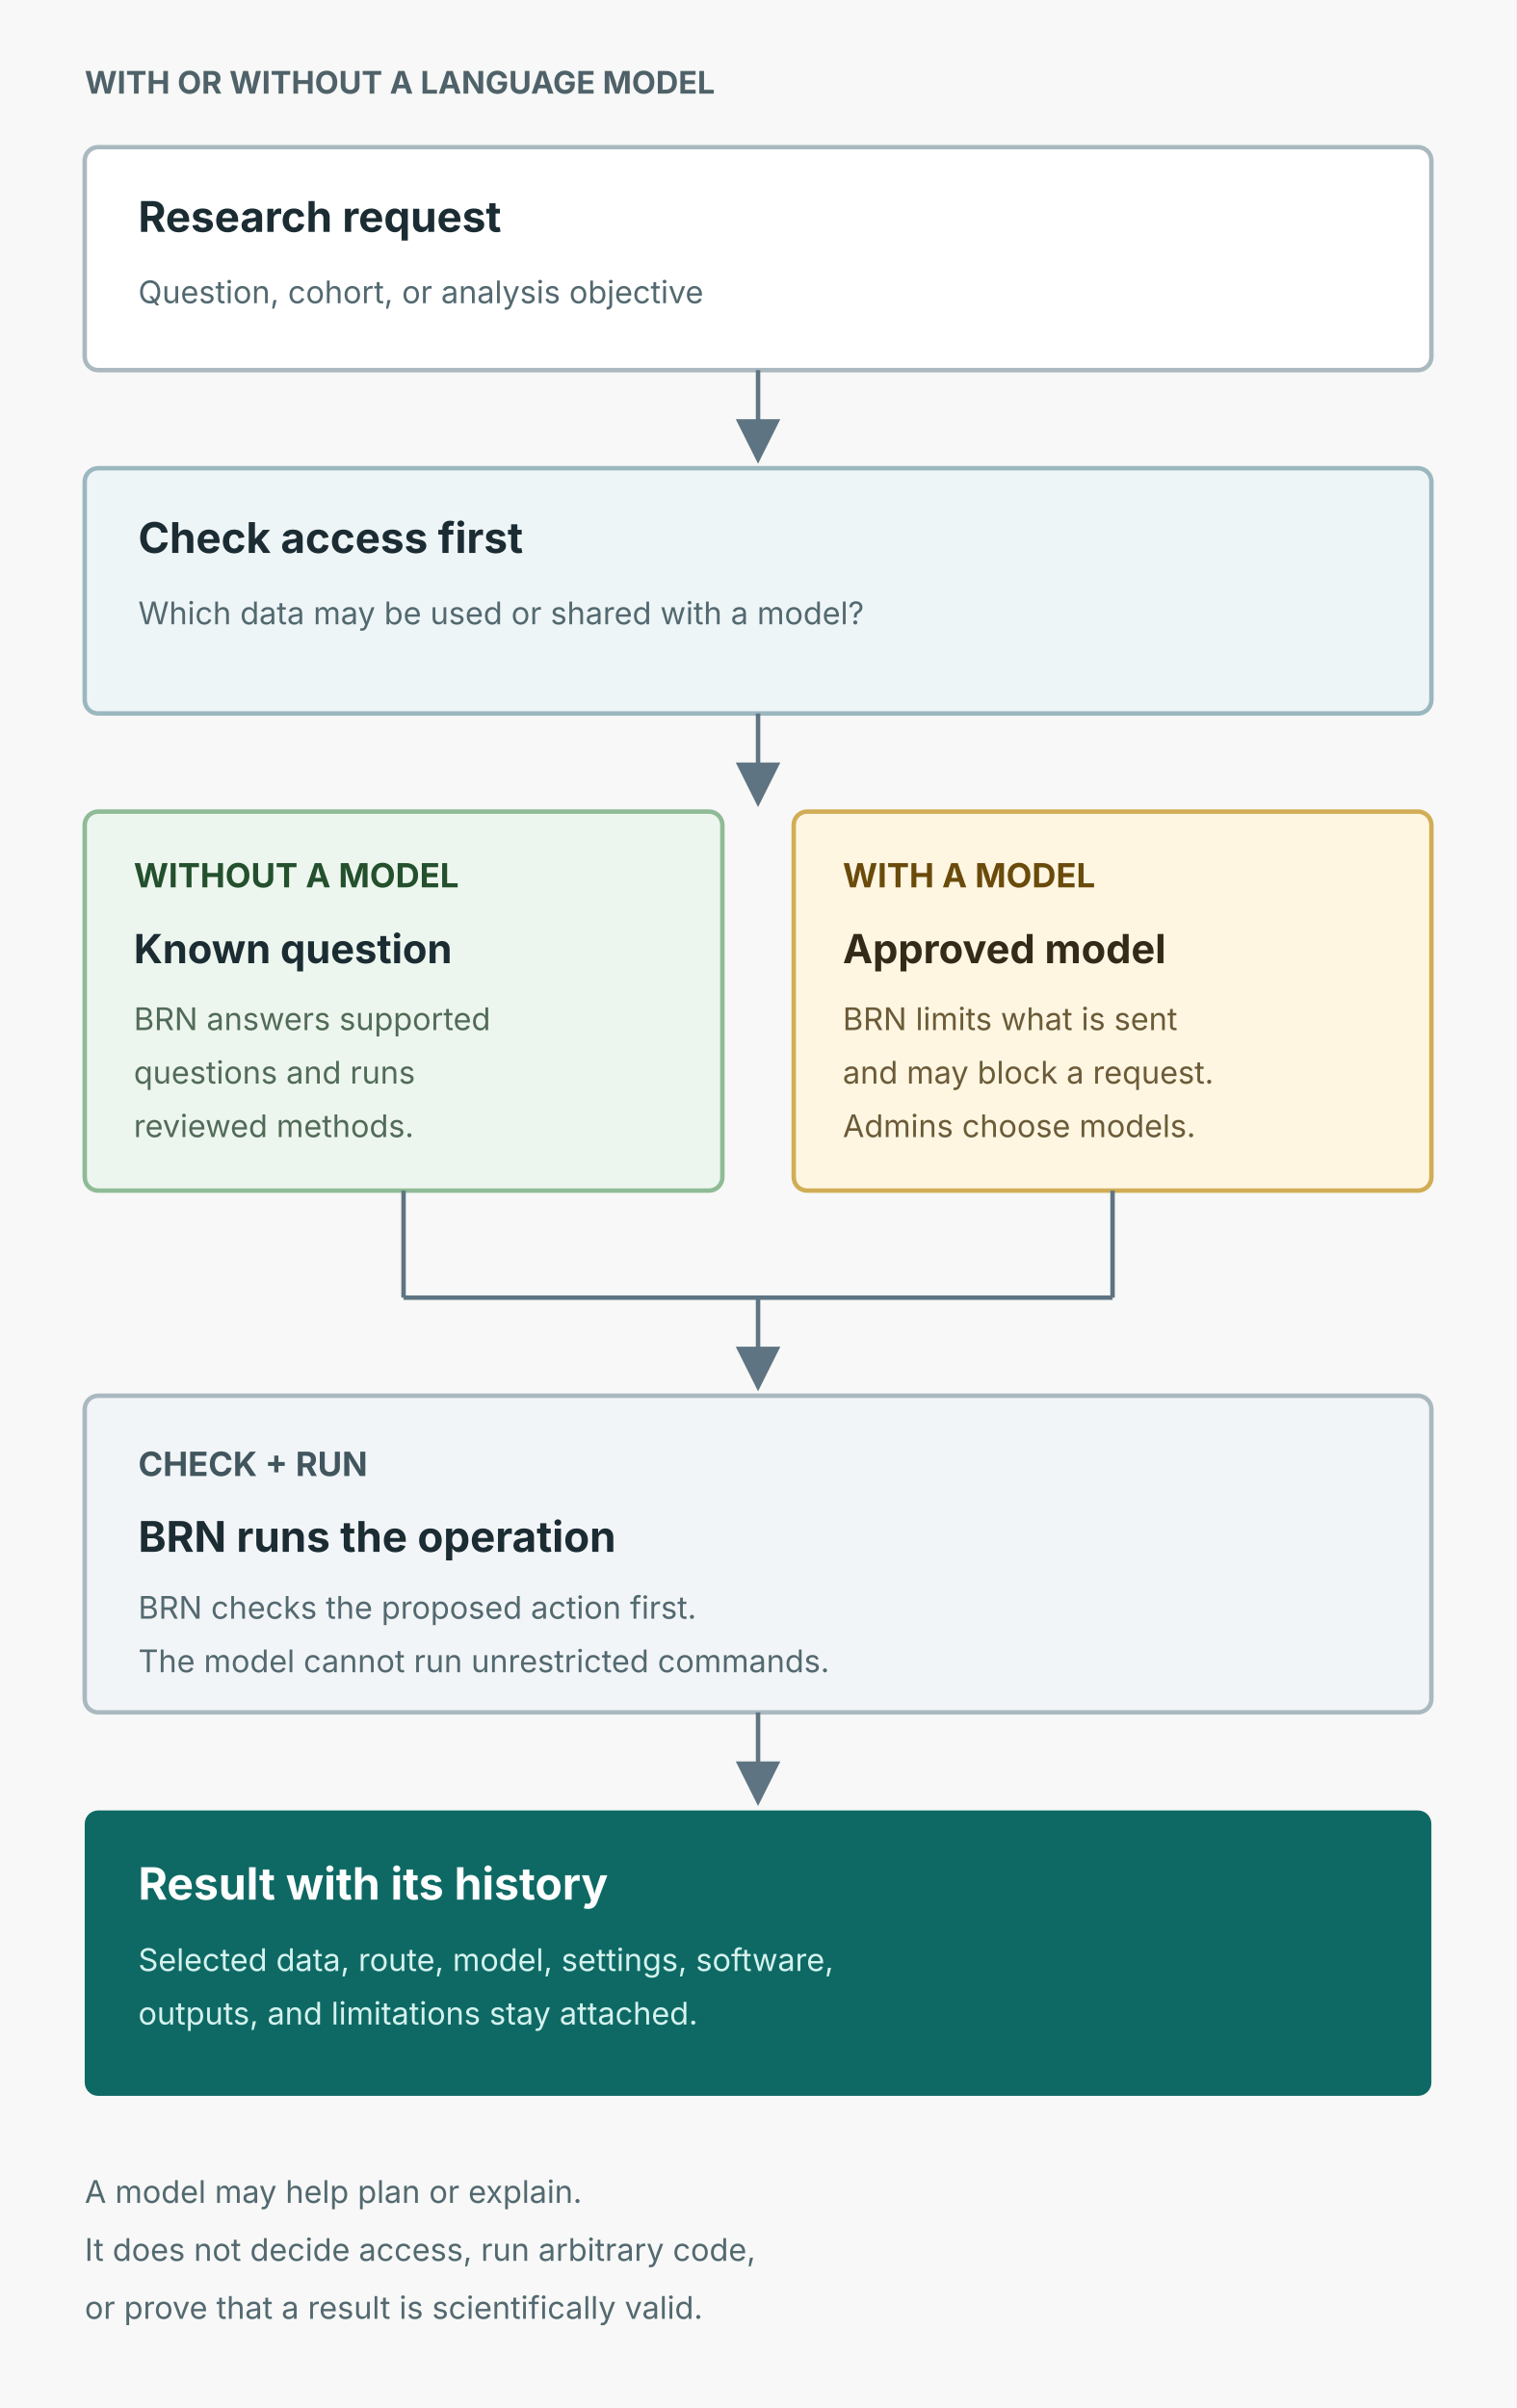
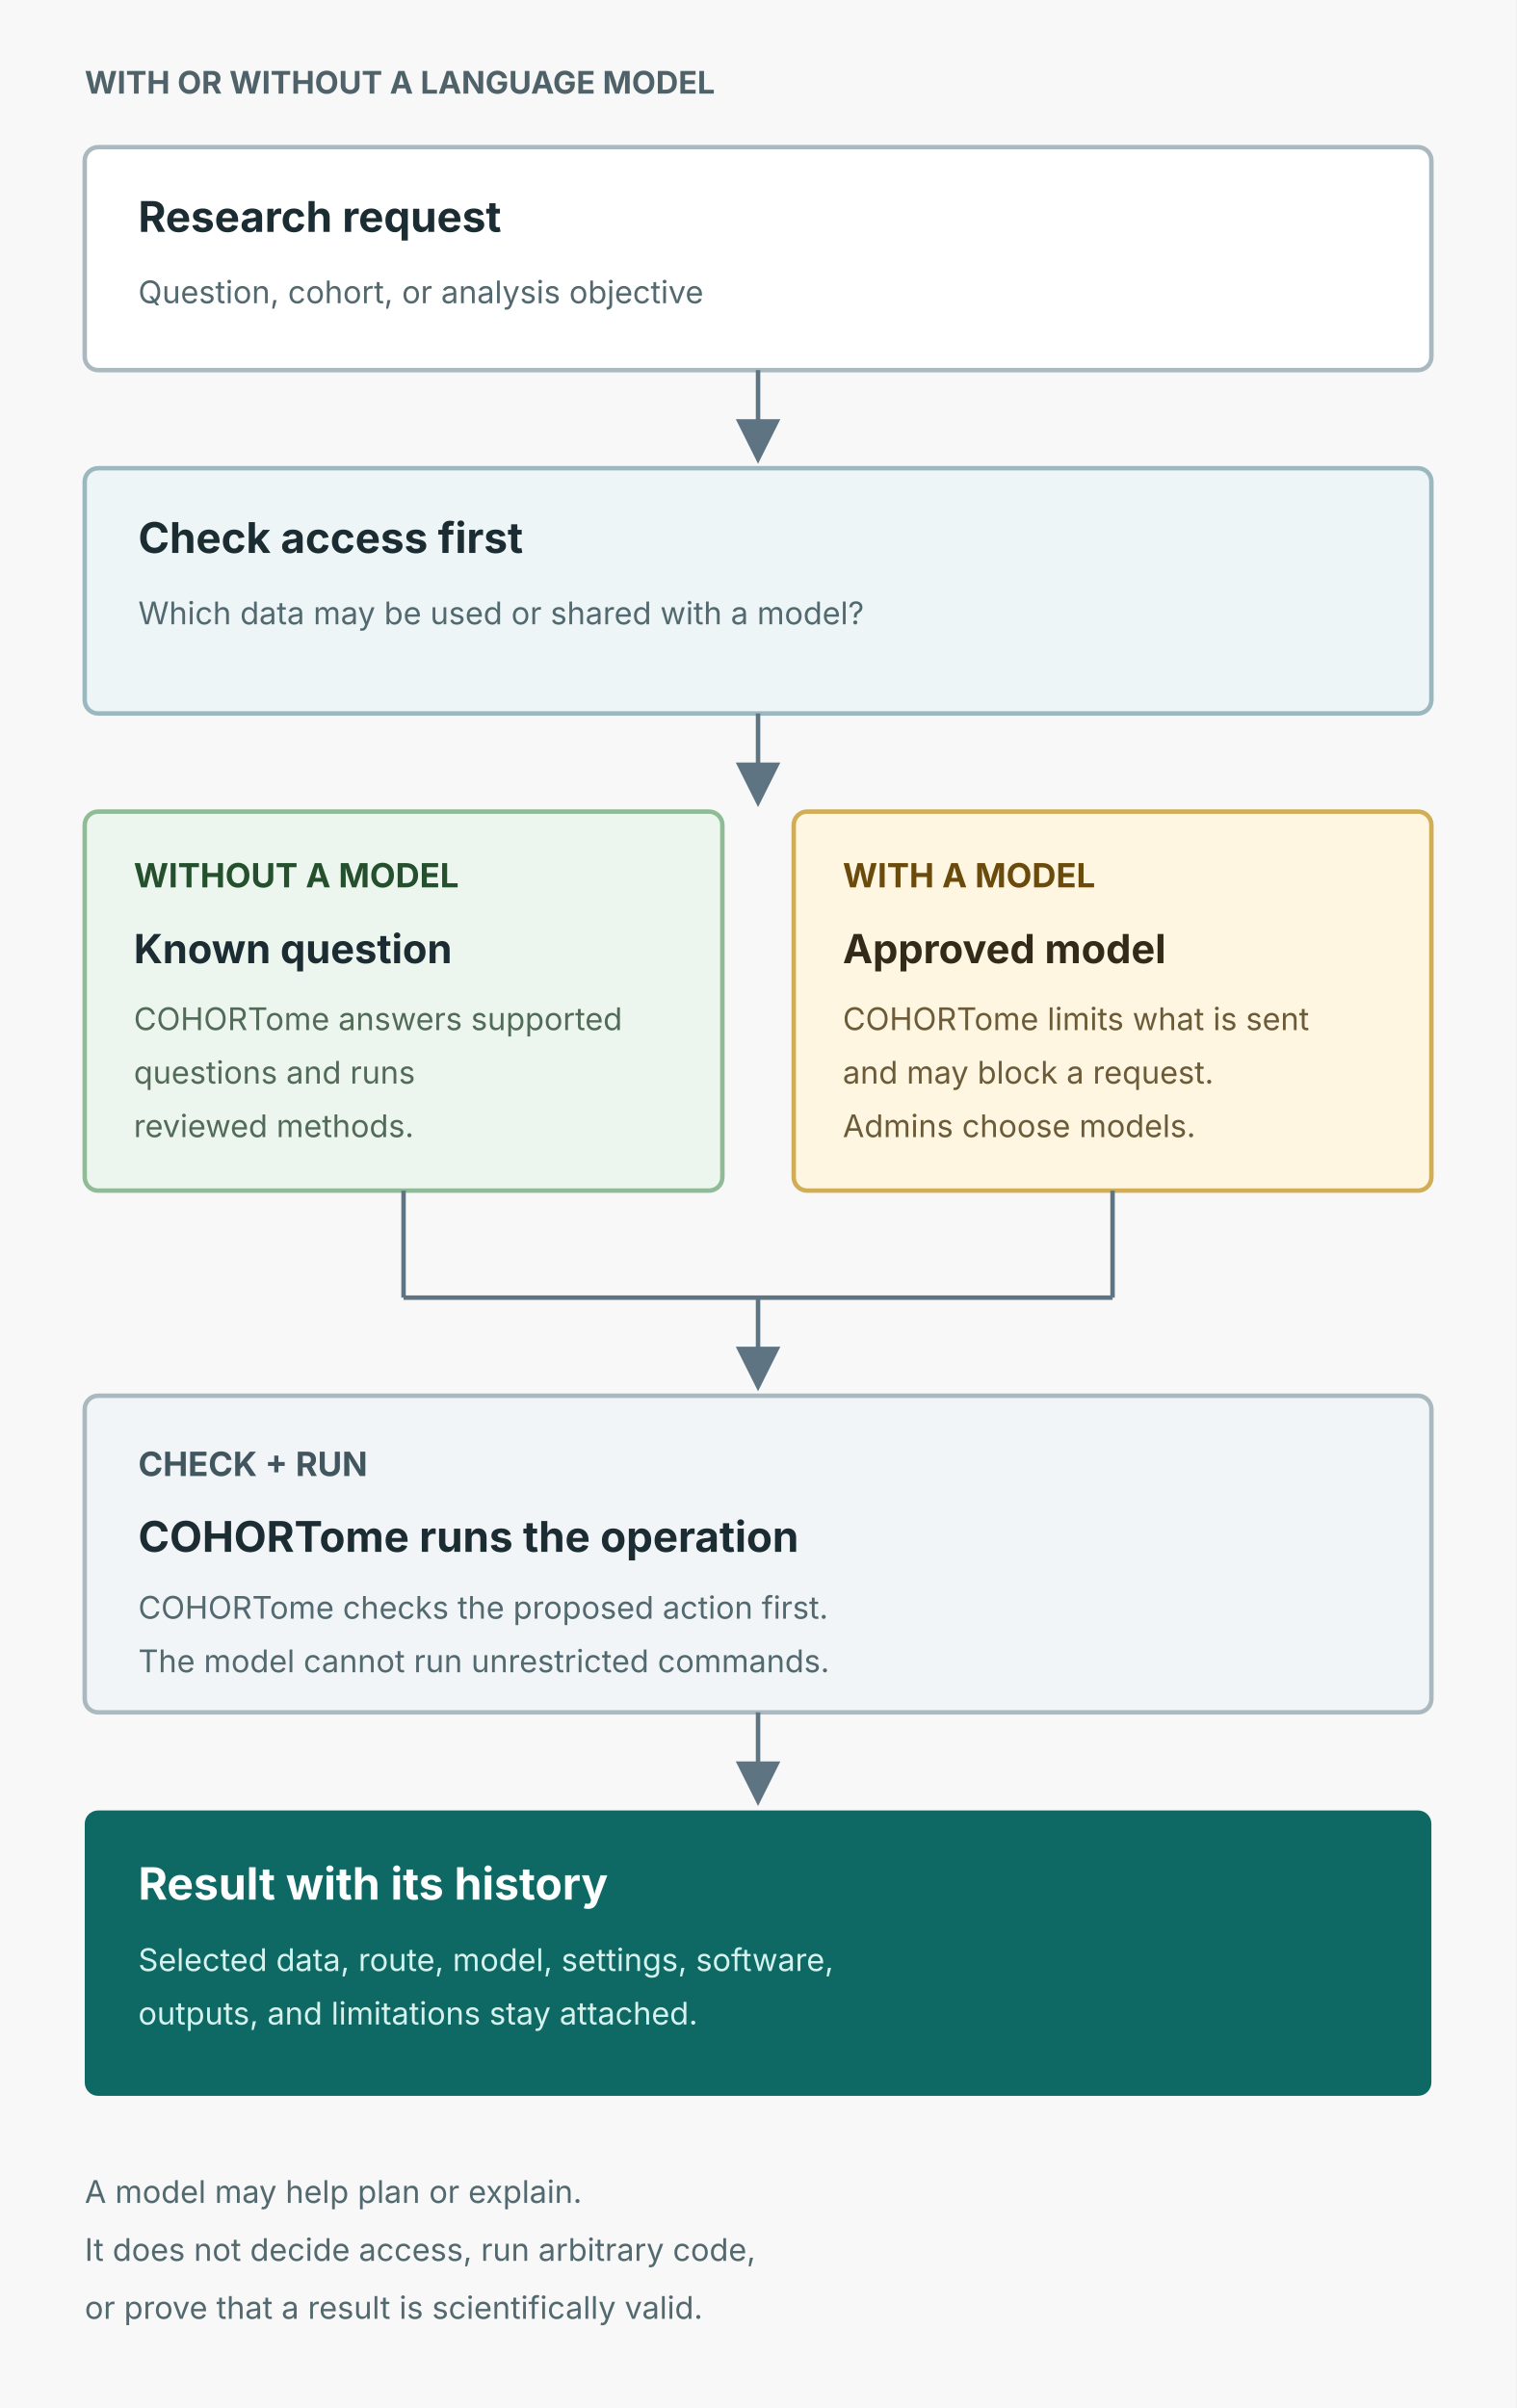
<svg xmlns="http://www.w3.org/2000/svg" width="680" height="1080" viewBox="0 0 680 1080" role="img" aria-labelledby="title desc">
  <defs>
    <marker id="arrow" markerWidth="10" markerHeight="10" refX="8" refY="5" orient="auto" markerUnits="strokeWidth">
      <path d="M0 0L10 5L0 10Z" fill="#5f7482" />
    </marker>
  </defs>
  <rect width="680" height="1080" fill="#f7f8f7" />
  <text x="38" y="42" fill="#4f6269" font-family="Inter, Arial, sans-serif" font-size="14" font-weight="700">WITH OR WITHOUT A LANGUAGE MODEL</text>
  <rect x="38" y="66" width="604" height="100" rx="6" fill="#ffffff" stroke="#aab9bf" stroke-width="2" />
  <text x="62" y="104" fill="#1b2c33" font-family="Inter, Arial, sans-serif" font-size="19" font-weight="700">Research request</text>
  <text x="62" y="136" fill="#536970" font-family="Inter, Arial, sans-serif" font-size="14">Question, cohort, or analysis objective</text>
  <line x1="340" y1="166" x2="340" y2="204" stroke="#5f7482" stroke-width="2" marker-end="url(#arrow)" />
  <rect x="38" y="210" width="604" height="110" rx="6" fill="#eef5f7" stroke="#9bb7c0" stroke-width="2" />
  <text x="62" y="248" fill="#1b2c33" font-family="Inter, Arial, sans-serif" font-size="19" font-weight="700">Check access first</text>
  <text x="62" y="280" fill="#536970" font-family="Inter, Arial, sans-serif" font-size="14">Which data may be used or shared with a model?</text>
  <line x1="340" y1="320" x2="340" y2="358" stroke="#5f7482" stroke-width="2" marker-end="url(#arrow)" />
  <rect x="38" y="364" width="286" height="170" rx="6" fill="#edf6ee" stroke="#8fbb97" stroke-width="2" />
  <text x="60" y="398" fill="#24502d" font-family="Inter, Arial, sans-serif" font-size="15" font-weight="700">WITHOUT A MODEL</text>
  <text x="60" y="432" fill="#1b2c33" font-family="Inter, Arial, sans-serif" font-size="18" font-weight="700">Known question</text>
-   <text x="60" y="462" fill="#526b58" font-family="Inter, Arial, sans-serif" font-size="14">BRN answers supported</text>
+   <text x="60" y="462" fill="#526b58" font-family="Inter, Arial, sans-serif" font-size="14">COHORTome answers supported</text>
  <text x="60" y="486" fill="#526b58" font-family="Inter, Arial, sans-serif" font-size="14">questions and runs</text>
  <text x="60" y="510" fill="#526b58" font-family="Inter, Arial, sans-serif" font-size="14">reviewed methods.</text>
  <rect x="356" y="364" width="286" height="170" rx="6" fill="#fff6e2" stroke="#d1ad56" stroke-width="2" />
  <text x="378" y="398" fill="#6a4b0b" font-family="Inter, Arial, sans-serif" font-size="15" font-weight="700">WITH A MODEL</text>
  <text x="378" y="432" fill="#332a19" font-family="Inter, Arial, sans-serif" font-size="18" font-weight="700">Approved model</text>
-   <text x="378" y="462" fill="#6b5b38" font-family="Inter, Arial, sans-serif" font-size="14">BRN limits what is sent</text>
+   <text x="378" y="462" fill="#6b5b38" font-family="Inter, Arial, sans-serif" font-size="14">COHORTome limits what is sent</text>
  <text x="378" y="486" fill="#6b5b38" font-family="Inter, Arial, sans-serif" font-size="14">and may block a request.</text>
  <text x="378" y="510" fill="#6b5b38" font-family="Inter, Arial, sans-serif" font-size="14">Admins choose models.</text>
  <line x1="181" y1="534" x2="181" y2="582" stroke="#5f7482" stroke-width="2" />
  <line x1="499" y1="534" x2="499" y2="582" stroke="#5f7482" stroke-width="2" />
  <line x1="181" y1="582" x2="499" y2="582" stroke="#5f7482" stroke-width="2" />
  <line x1="340" y1="582" x2="340" y2="620" stroke="#5f7482" stroke-width="2" marker-end="url(#arrow)" />
  <rect x="38" y="626" width="604" height="142" rx="6" fill="#f2f5f7" stroke="#aab9bf" stroke-width="2" />
  <text x="62" y="662" fill="#41565e" font-family="Inter, Arial, sans-serif" font-size="15" font-weight="700">CHECK + RUN</text>
-   <text x="62" y="696" fill="#1b2c33" font-family="Inter, Arial, sans-serif" font-size="19" font-weight="700">BRN runs the operation</text>
-   <text x="62" y="726" fill="#536970" font-family="Inter, Arial, sans-serif" font-size="14">BRN checks the proposed action first.</text>
+   <text x="62" y="696" fill="#1b2c33" font-family="Inter, Arial, sans-serif" font-size="19" font-weight="700">COHORTome runs the operation</text>
+   <text x="62" y="726" fill="#536970" font-family="Inter, Arial, sans-serif" font-size="14">COHORTome checks the proposed action first.</text>
  <text x="62" y="750" fill="#536970" font-family="Inter, Arial, sans-serif" font-size="14">The model cannot run unrestricted commands.</text>
  <line x1="340" y1="768" x2="340" y2="806" stroke="#5f7482" stroke-width="2" marker-end="url(#arrow)" />
  <rect x="38" y="812" width="604" height="128" rx="6" fill="#0e6964" />
  <text x="62" y="852" fill="#ffffff" font-family="Inter, Arial, sans-serif" font-size="20" font-weight="700">Result with its history</text>
  <text x="62" y="884" fill="#d5f2ee" font-family="Inter, Arial, sans-serif" font-size="14">Selected data, route, model, settings, software,</text>
  <text x="62" y="908" fill="#d5f2ee" font-family="Inter, Arial, sans-serif" font-size="14">outputs, and limitations stay attached.</text>
  <text x="38" y="988" fill="#536970" font-family="Inter, Arial, sans-serif" font-size="14">A model may help plan or explain.</text>
  <text x="38" y="1014" fill="#536970" font-family="Inter, Arial, sans-serif" font-size="14">It does not decide access, run arbitrary code,</text>
  <text x="38" y="1040" fill="#536970" font-family="Inter, Arial, sans-serif" font-size="14">or prove that a result is scientifically valid.</text>
</svg>
